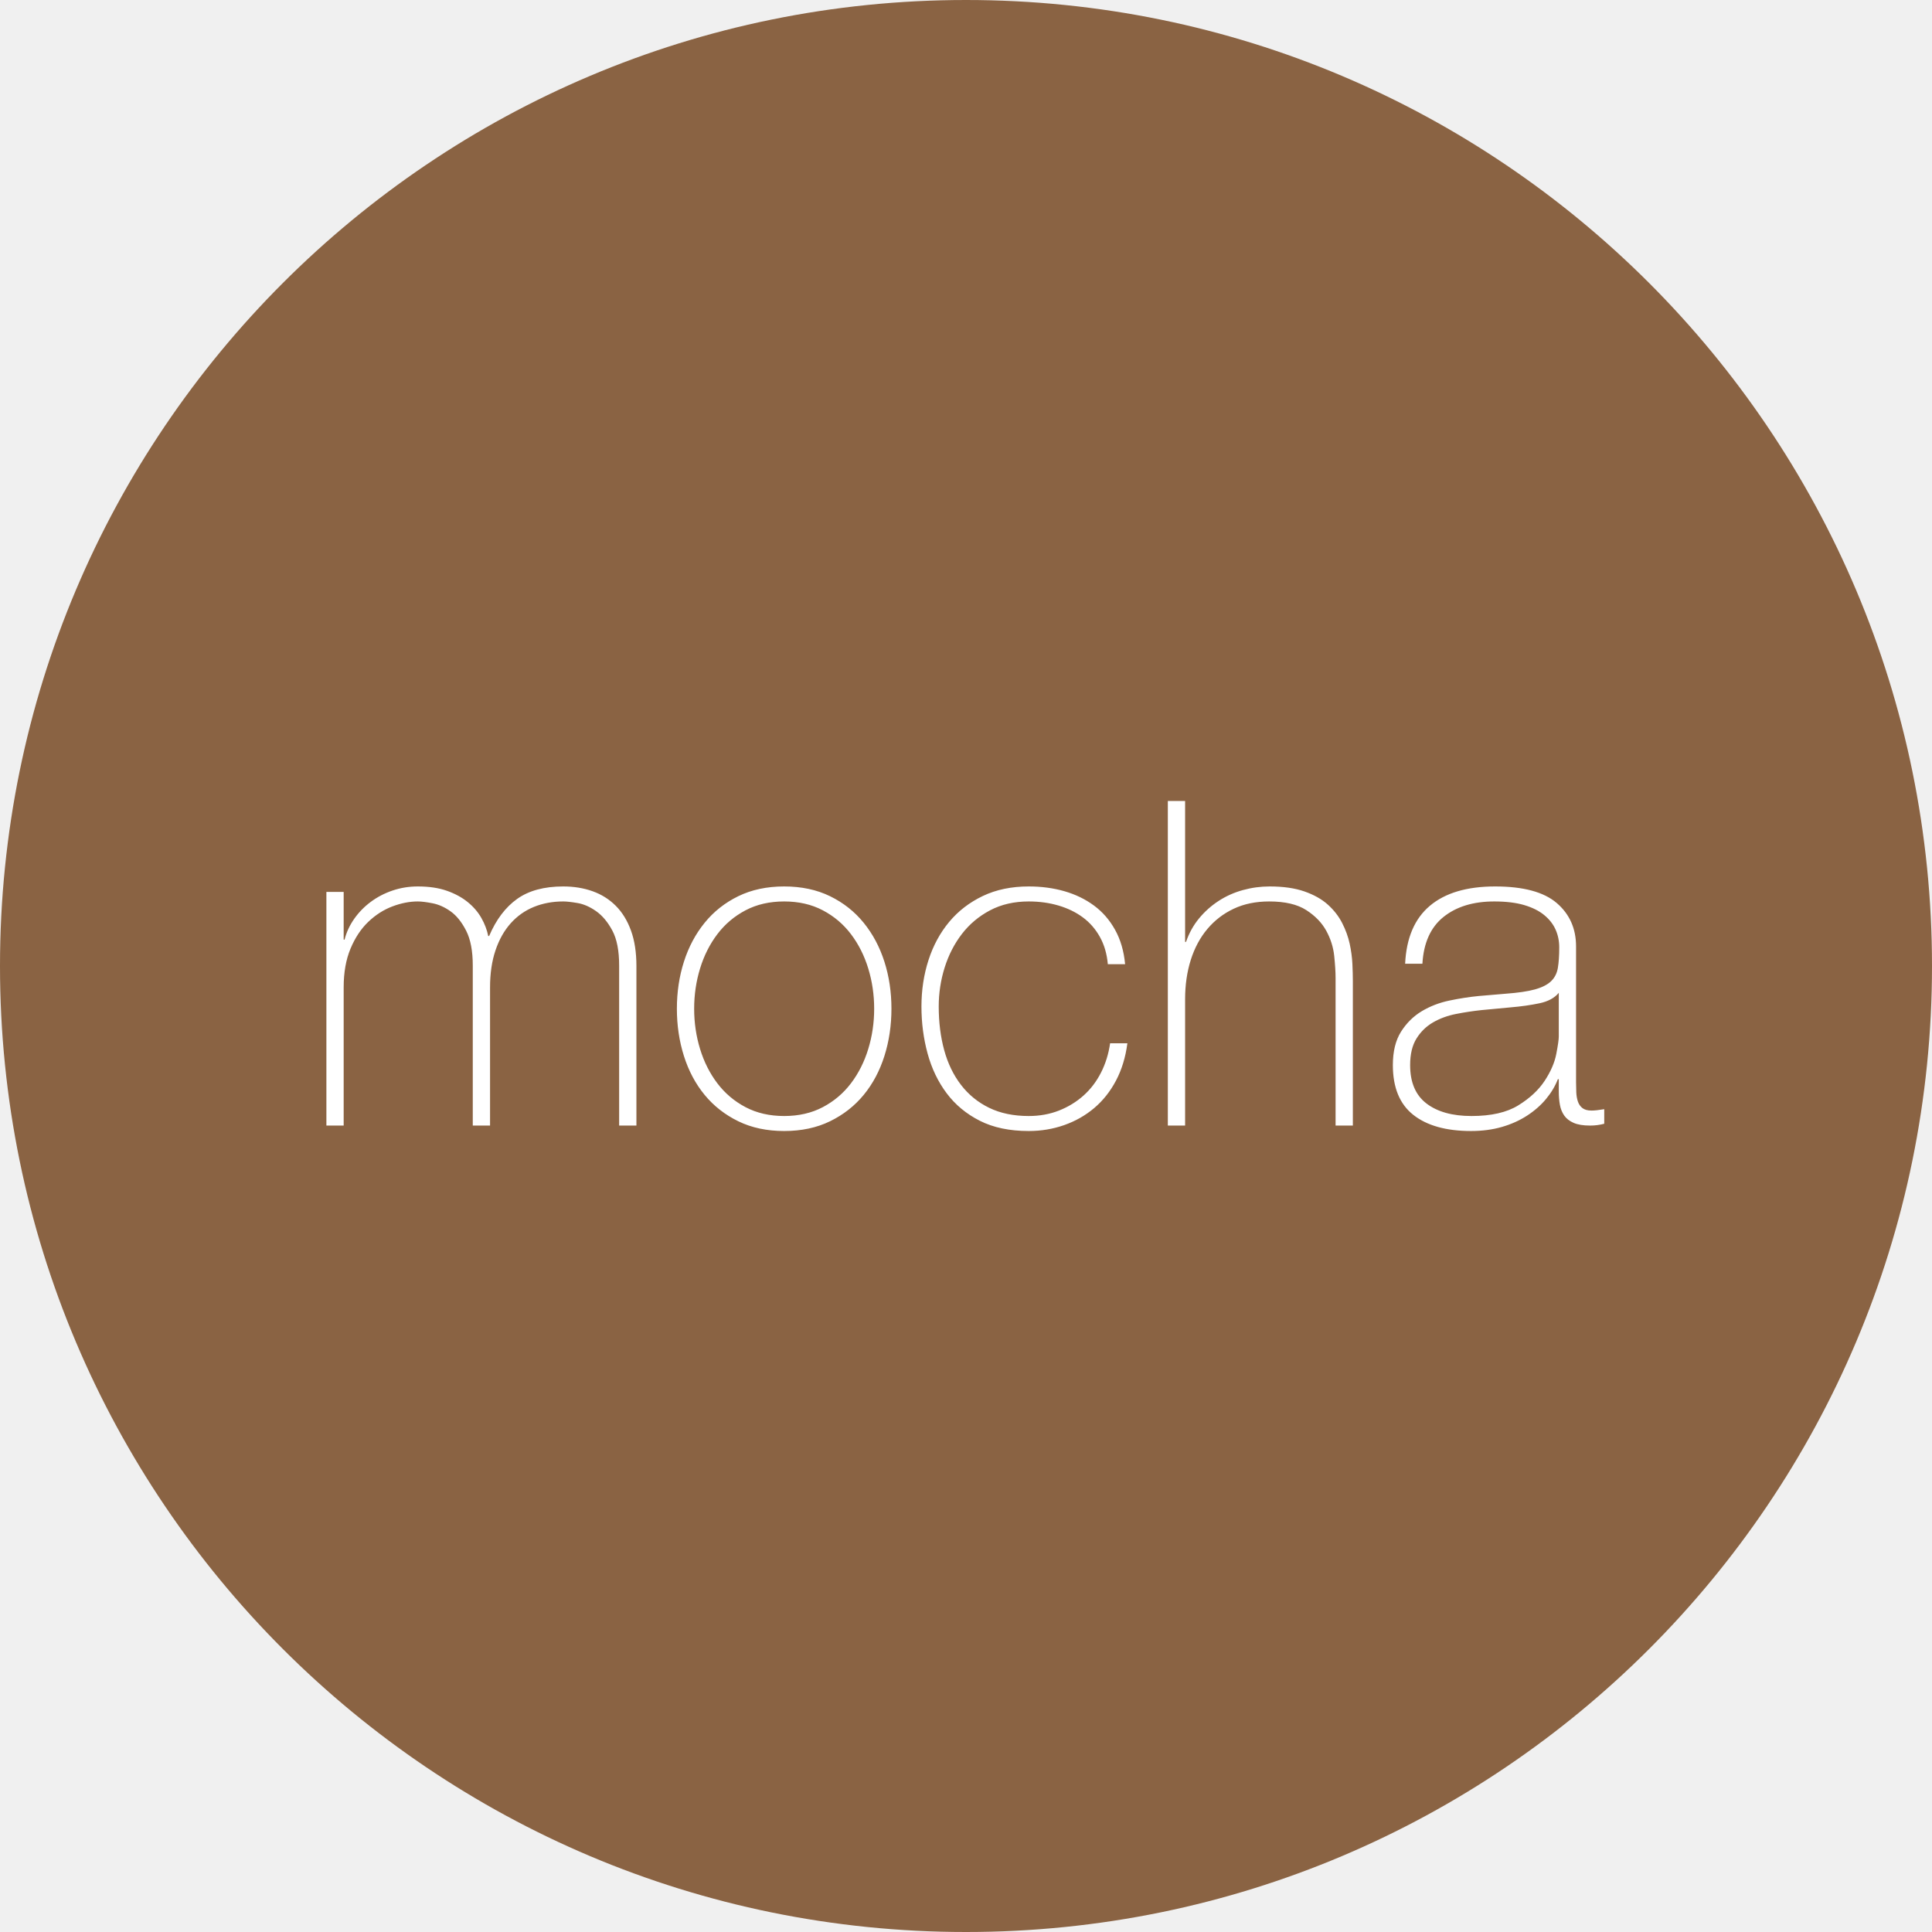
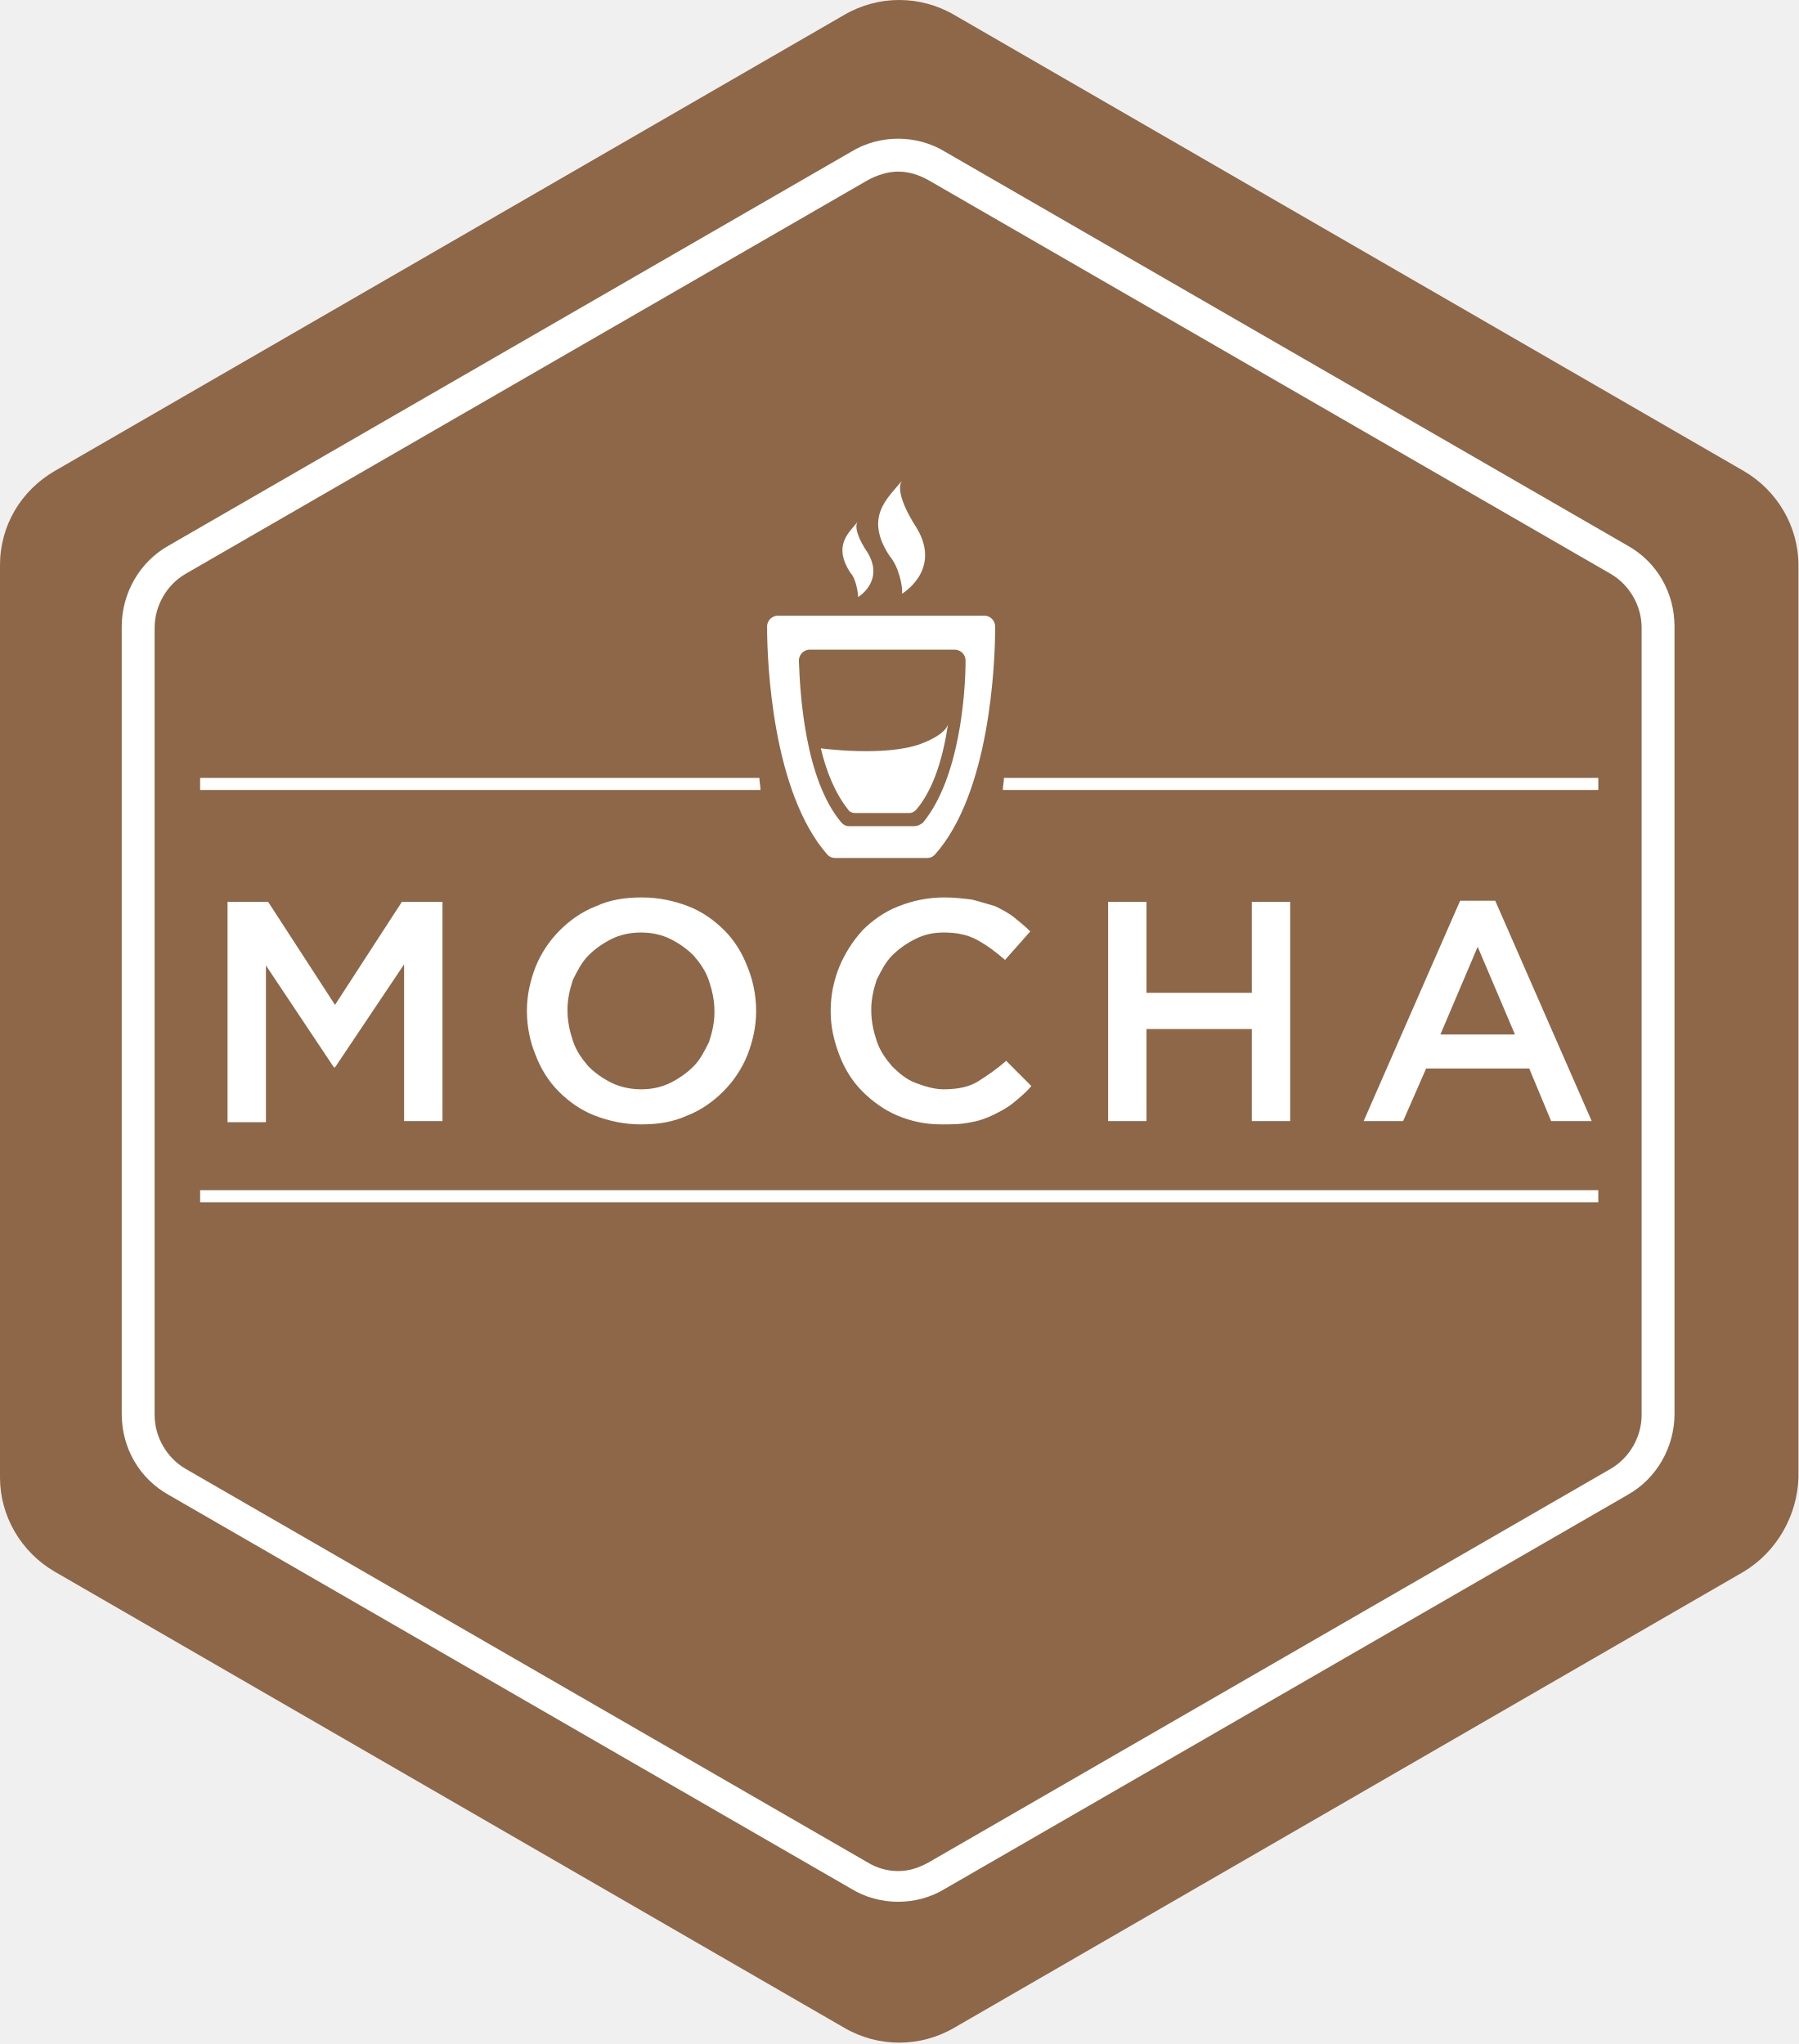
- <svg xmlns="http://www.w3.org/2000/svg" width="256px" height="256px" viewBox="0 0 256 256" version="1.1" preserveAspectRatio="xMidYMid">
+ <svg xmlns="http://www.w3.org/2000/svg" width="256px" height="291px" viewBox="0 0 256 291" version="1.1" preserveAspectRatio="xMidYMid">
  <g>
-     <circle fill="#8A6343" cx="128" cy="128" r="128" />
-     <path d="M43.249,118.182 L45.538,118.182 L45.538,124.506 L45.658,124.506 C45.899,123.543 46.321,122.629 46.923,121.766 C47.526,120.902 48.259,120.149 49.122,119.507 C49.985,118.864 50.949,118.362 52.013,118.001 C53.077,117.64 54.192,117.459 55.356,117.459 C56.842,117.459 58.127,117.65 59.211,118.031 C60.296,118.413 61.219,118.915 61.982,119.537 C62.745,120.159 63.347,120.862 63.789,121.645 C64.231,122.428 64.532,123.221 64.693,124.024 L64.813,124.024 C65.737,121.856 66.972,120.22 68.518,119.115 C70.064,118.011 72.102,117.459 74.632,117.459 C76.037,117.459 77.332,117.67 78.517,118.091 C79.701,118.513 80.725,119.155 81.589,120.019 C82.452,120.882 83.125,121.976 83.607,123.302 C84.088,124.627 84.329,126.193 84.329,128 L84.329,149.143 L82.04,149.143 L82.04,127.94 C82.04,125.972 81.739,124.426 81.137,123.302 C80.535,122.177 79.822,121.324 78.999,120.742 C78.175,120.159 77.352,119.798 76.529,119.657 C75.706,119.517 75.073,119.447 74.632,119.447 C73.226,119.447 71.931,119.688 70.746,120.169 C69.562,120.651 68.538,121.374 67.674,122.338 C66.811,123.302 66.138,124.496 65.656,125.922 C65.175,127.347 64.934,128.984 64.934,130.831 L64.934,149.143 L62.645,149.143 L62.645,127.94 C62.645,126.012 62.354,124.476 61.771,123.332 C61.189,122.187 60.506,121.334 59.723,120.772 C58.94,120.21 58.137,119.848 57.314,119.688 C56.491,119.527 55.838,119.447 55.356,119.447 C54.272,119.447 53.148,119.667 51.983,120.109 C50.819,120.551 49.754,121.234 48.791,122.157 C47.827,123.081 47.044,124.265 46.441,125.711 C45.839,127.157 45.538,128.863 45.538,130.831 L45.538,149.143 L43.249,149.143 L43.249,118.182 Z M89.69,133.662 C89.69,131.453 90.002,129.375 90.624,127.428 C91.246,125.48 92.16,123.763 93.365,122.278 C94.569,120.792 96.055,119.617 97.822,118.754 C99.589,117.891 101.617,117.459 103.906,117.459 C106.195,117.459 108.223,117.891 109.99,118.754 C111.757,119.617 113.242,120.792 114.447,122.278 C115.652,123.763 116.565,125.48 117.188,127.428 C117.81,129.375 118.121,131.453 118.121,133.662 C118.121,135.871 117.81,137.959 117.188,139.927 C116.565,141.894 115.652,143.611 114.447,145.077 C113.242,146.542 111.757,147.707 109.99,148.57 C108.223,149.434 106.195,149.865 103.906,149.865 C101.617,149.865 99.589,149.434 97.822,148.57 C96.055,147.707 94.569,146.542 93.365,145.077 C92.16,143.611 91.246,141.894 90.624,139.927 C90.002,137.959 89.69,135.871 89.69,133.662 L89.69,133.662 Z M91.979,133.662 C91.979,135.509 92.24,137.286 92.762,138.993 C93.284,140.7 94.047,142.216 95.051,143.541 C96.055,144.866 97.3,145.92 98.786,146.703 C100.272,147.486 101.978,147.878 103.906,147.878 C105.833,147.878 107.54,147.486 109.026,146.703 C110.512,145.92 111.757,144.866 112.76,143.541 C113.764,142.216 114.527,140.7 115.049,138.993 C115.571,137.286 115.832,135.509 115.832,133.662 C115.832,131.815 115.571,130.038 115.049,128.331 C114.527,126.625 113.764,125.109 112.76,123.784 C111.757,122.458 110.512,121.404 109.026,120.621 C107.54,119.838 105.833,119.447 103.906,119.447 C101.978,119.447 100.272,119.838 98.786,120.621 C97.3,121.404 96.055,122.458 95.051,123.784 C94.047,125.109 93.284,126.625 92.762,128.331 C92.24,130.038 91.979,131.815 91.979,133.662 L91.979,133.662 Z M146.793,127.759 C146.673,126.394 146.322,125.189 145.739,124.145 C145.157,123.101 144.404,122.237 143.48,121.555 C142.557,120.872 141.483,120.35 140.258,119.989 C139.033,119.627 137.718,119.447 136.312,119.447 C134.385,119.447 132.678,119.838 131.192,120.621 C129.707,121.404 128.462,122.448 127.458,123.753 C126.454,125.059 125.691,126.544 125.169,128.211 C124.647,129.877 124.386,131.594 124.386,133.361 C124.386,135.449 124.627,137.377 125.109,139.144 C125.591,140.91 126.333,142.446 127.337,143.752 C128.341,145.057 129.586,146.071 131.072,146.793 C132.558,147.516 134.305,147.878 136.312,147.878 C137.758,147.878 139.093,147.637 140.318,147.155 C141.543,146.673 142.627,146.01 143.571,145.167 C144.515,144.324 145.288,143.31 145.89,142.125 C146.492,140.941 146.894,139.645 147.095,138.24 L149.384,138.24 C149.143,140.087 148.641,141.734 147.878,143.179 C147.115,144.625 146.151,145.84 144.986,146.824 C143.822,147.807 142.497,148.56 141.011,149.082 C139.525,149.604 137.959,149.865 136.312,149.865 C133.783,149.865 131.624,149.414 129.837,148.51 C128.05,147.607 126.584,146.392 125.44,144.866 C124.296,143.34 123.452,141.583 122.91,139.595 C122.368,137.608 122.097,135.529 122.097,133.361 C122.097,131.192 122.408,129.144 123.031,127.217 C123.653,125.289 124.567,123.603 125.771,122.157 C126.976,120.712 128.462,119.567 130.229,118.724 C131.996,117.88 134.024,117.459 136.312,117.459 C137.999,117.459 139.575,117.67 141.041,118.091 C142.507,118.513 143.812,119.145 144.956,119.989 C146.101,120.832 147.034,121.906 147.757,123.211 C148.48,124.516 148.922,126.032 149.082,127.759 L146.793,127.759 Z M157.033,106.135 L157.033,124.808 L157.154,124.808 C157.555,123.643 158.128,122.609 158.871,121.705 C159.613,120.802 160.477,120.029 161.461,119.386 C162.445,118.744 163.519,118.262 164.683,117.941 C165.848,117.619 167.032,117.459 168.237,117.459 C170.044,117.459 171.58,117.68 172.845,118.121 C174.11,118.563 175.144,119.145 175.947,119.868 C176.75,120.591 177.383,121.404 177.845,122.308 C178.307,123.211 178.638,124.125 178.839,125.048 C179.039,125.972 179.16,126.866 179.2,127.729 C179.24,128.592 179.26,129.345 179.26,129.988 L179.26,149.143 L176.971,149.143 L176.971,129.566 C176.971,128.803 176.911,127.839 176.791,126.675 C176.67,125.51 176.319,124.396 175.736,123.332 C175.154,122.268 174.271,121.354 173.086,120.591 C171.901,119.828 170.265,119.447 168.177,119.447 C166.41,119.447 164.844,119.768 163.479,120.41 C162.113,121.053 160.949,121.946 159.985,123.091 C159.021,124.235 158.288,125.601 157.786,127.187 C157.284,128.773 157.033,130.51 157.033,132.397 L157.033,149.143 L154.744,149.143 L154.744,106.135 L157.033,106.135 Z M206.547,142.999 L206.426,142.999 C206.065,143.922 205.543,144.796 204.86,145.619 C204.178,146.442 203.344,147.175 202.36,147.817 C201.377,148.46 200.262,148.962 199.017,149.323 C197.773,149.685 196.407,149.865 194.921,149.865 C191.629,149.865 189.079,149.153 187.272,147.727 C185.464,146.301 184.561,144.103 184.561,141.131 C184.561,139.324 184.922,137.848 185.645,136.704 C186.368,135.56 187.282,134.656 188.386,133.993 C189.49,133.331 190.715,132.859 192.06,132.578 C193.405,132.297 194.701,132.096 195.945,131.976 L199.499,131.674 C201.146,131.554 202.441,131.363 203.384,131.102 C204.328,130.841 205.041,130.48 205.523,130.018 C206.005,129.556 206.306,128.964 206.426,128.241 C206.547,127.518 206.607,126.615 206.607,125.53 C206.607,124.687 206.446,123.904 206.125,123.181 C205.804,122.458 205.302,121.816 204.619,121.254 C203.937,120.691 203.053,120.25 201.969,119.928 C200.885,119.607 199.56,119.447 197.993,119.447 C195.223,119.447 192.984,120.129 191.277,121.495 C189.571,122.86 188.637,124.928 188.476,127.699 L186.187,127.699 C186.348,124.285 187.442,121.725 189.47,120.019 C191.498,118.312 194.379,117.459 198.114,117.459 C201.848,117.459 204.569,118.192 206.276,119.657 C207.982,121.123 208.836,123.041 208.836,125.41 L208.836,143.42 C208.836,143.862 208.846,144.304 208.866,144.745 C208.886,145.187 208.956,145.589 209.077,145.95 C209.197,146.312 209.398,146.603 209.679,146.824 C209.96,147.044 210.362,147.155 210.884,147.155 C211.285,147.155 211.848,147.095 212.57,146.974 L212.57,148.902 C211.968,149.062 211.346,149.143 210.703,149.143 C209.779,149.143 209.047,149.022 208.504,148.781 C207.962,148.54 207.551,148.219 207.27,147.817 C206.989,147.416 206.798,146.944 206.697,146.402 C206.597,145.86 206.547,145.267 206.547,144.625 L206.547,142.999 Z M206.547,131.554 C205.985,132.237 205.131,132.698 203.987,132.939 C202.842,133.18 201.567,133.361 200.162,133.481 L196.307,133.843 C195.182,133.963 194.058,134.134 192.934,134.355 C191.809,134.576 190.795,134.947 189.892,135.469 C188.988,135.991 188.255,136.704 187.693,137.608 C187.131,138.511 186.85,139.686 186.85,141.131 C186.85,143.42 187.573,145.117 189.018,146.221 C190.464,147.325 192.452,147.878 194.982,147.878 C197.592,147.878 199.66,147.406 201.186,146.462 C202.712,145.518 203.876,144.434 204.68,143.209 C205.483,141.985 205.995,140.8 206.216,139.656 C206.436,138.511 206.547,137.738 206.547,137.336 L206.547,131.554 Z" fill="#FFFFFF" />
+     <path d="M248.195,223.766 L135.805,288.703 C130.966,291.512 125.034,291.512 120.195,288.703 L7.805,223.766 C2.966,220.956 0,215.805 0,210.342 L0,80.468 C0,74.849 2.966,69.854 7.805,67.044 L120.195,2.107 C125.034,-0.702 130.966,-0.702 135.805,2.107 L248.195,67.044 C253.034,69.854 256,75.005 256,80.468 L256,210.342 C255.844,215.805 252.878,220.956 248.195,223.766 L248.195,223.766 Z" fill="#8D6748" />
+     <path d="M127.844,19.747 C125.503,19.747 123.161,20.371 121.132,21.62 L24.039,77.659 C19.824,80.001 17.327,84.527 17.327,89.21 L17.327,201.288 C17.327,206.127 19.824,210.498 24.039,212.84 L121.132,268.879 C123.161,270.128 125.503,270.752 127.844,270.752 C130.185,270.752 132.527,270.128 134.556,268.879 L231.649,212.84 C235.864,210.498 238.361,205.971 238.361,201.289 L238.361,89.21 C238.361,84.371 235.864,80.001 231.649,77.659 L134.556,21.62 C132.527,20.371 130.185,19.747 127.844,19.747 L127.844,19.747 Z M127.844,24.43 L127.844,24.43 C129.405,24.43 130.81,24.898 132.215,25.679 L229.307,81.718 C231.961,83.279 233.678,86.245 233.678,89.367 L233.678,201.445 C233.678,204.567 231.961,207.532 229.307,209.093 L132.215,265.132 C130.81,265.913 129.405,266.381 127.844,266.381 C126.283,266.381 124.722,265.913 123.473,265.132 L26.381,209.093 C23.727,207.532 22.01,204.567 22.01,201.445 L22.01,89.367 C22.01,86.245 23.727,83.279 26.381,81.718 L123.473,25.679 C124.878,24.898 126.439,24.43 127.844,24.43 L127.844,24.43 Z M118.868,122.147 L131.98,122.147 C132.449,122.147 132.761,121.99 133.073,121.678 C140.878,112.937 141.659,94.673 141.659,89.21 C141.659,88.43 141.034,87.649 140.098,87.649 L125.424,87.649 L110.751,87.649 C109.971,87.649 109.19,88.273 109.19,89.21 C109.19,94.517 109.971,112.781 117.776,121.678 C118.088,121.99 118.4,122.147 118.868,122.147 Z M115.278,92.488 L125.58,92.488 L135.883,92.488 C136.663,92.488 137.444,93.112 137.444,94.049 C137.444,98.42 136.663,110.751 131.356,117.151 C130.888,117.464 130.576,117.62 130.107,117.62 L120.898,117.62 C120.429,117.62 120.117,117.464 119.805,117.151 C114.497,110.908 113.873,98.42 113.717,94.049 C113.717,93.269 114.341,92.488 115.278,92.488 Z M128.39,84.527 C128.39,84.527 134.01,81.249 130.575,75.317 C128.546,72.195 127.61,69.542 128.39,68.449 C126.361,70.947 122.927,73.6 126.673,79.22 C127.922,80.625 128.546,83.59 128.39,84.527 Z M122.146,84.995 C122.146,84.995 125.892,82.81 123.551,78.751 C122.146,76.722 121.522,74.849 122.146,74.224 C120.741,75.941 118.556,77.658 121.053,81.561 C121.834,82.341 122.146,84.371 122.146,84.995 Z M121.678,115.747 L129.483,115.747 C129.795,115.747 130.107,115.591 130.419,115.279 C133.073,112.157 134.322,107.318 134.946,103.103 C134.946,103.103 134.79,104.508 131.044,105.913 C125.893,107.786 116.839,106.537 116.839,106.537 C117.619,109.815 118.868,112.937 120.741,115.279 C120.897,115.591 121.366,115.747 121.678,115.747 Z M62.985,159.61 L62.985,128.391 L57.209,128.391 L47.687,143.064 L38.165,128.391 L32.39,128.391 L32.39,159.766 L37.853,159.766 L37.853,137.444 L47.531,151.961 L47.687,151.961 L57.522,137.288 L57.522,159.61 L62.985,159.61 Z M97.952,129.015 C95.922,128.234 93.737,127.766 91.396,127.766 C89.054,127.766 86.869,128.078 84.839,129.015 C82.81,129.795 81.093,131.044 79.688,132.449 C78.127,134.01 77.035,135.727 76.254,137.6 C75.474,139.629 75.005,141.658 75.005,143.844 L75.005,144 C75.005,146.185 75.474,148.371 76.254,150.244 C77.035,152.273 78.127,153.99 79.532,155.395 C80.937,156.8 82.654,158.049 84.683,158.829 C86.713,159.61 88.898,160.078 91.239,160.078 C93.581,160.078 95.766,159.766 97.796,158.829 C99.825,158.049 101.542,156.8 102.947,155.395 C104.508,153.834 105.6,152.117 106.381,150.244 C107.161,148.215 107.63,146.185 107.63,144 L107.63,143.844 C107.63,141.658 107.161,139.473 106.381,137.6 C105.6,135.571 104.508,133.854 103.103,132.449 C101.698,131.044 99.981,129.795 97.952,129.015 Z M101.698,144.156 C101.698,145.561 101.386,146.966 100.917,148.371 C100.293,149.619 99.669,150.868 98.732,151.805 C97.796,152.741 96.703,153.522 95.454,154.146 C94.205,154.771 92.8,155.083 91.239,155.083 C89.835,155.083 88.274,154.771 87.025,154.146 C85.776,153.522 84.683,152.741 83.747,151.805 C82.81,150.712 82.03,149.619 81.561,148.215 C81.093,146.81 80.781,145.405 80.781,143.844 L80.781,143.688 C80.781,142.283 81.093,140.878 81.561,139.473 C82.186,138.224 82.81,136.976 83.747,136.039 C84.683,135.102 85.776,134.322 87.025,133.697 C88.274,133.073 89.678,132.761 91.239,132.761 C92.8,132.761 94.205,133.073 95.454,133.697 C96.703,134.322 97.796,135.102 98.732,136.039 C99.669,137.132 100.449,138.224 100.917,139.629 C101.386,141.034 101.698,142.439 101.698,144 L101.698,144.156 Z M124.8,139.473 C125.424,138.224 126.049,136.975 126.985,136.039 C127.922,135.102 129.015,134.322 130.263,133.697 C131.512,133.073 132.761,132.761 134.322,132.761 C136.195,132.761 137.756,133.073 139.161,133.853 C140.566,134.634 141.815,135.571 143.063,136.663 L146.654,132.605 C145.873,131.824 145.093,131.2 144.312,130.575 C143.532,129.951 142.595,129.483 141.659,129.014 C140.566,128.702 139.629,128.39 138.38,128.078 C137.132,127.922 135.883,127.766 134.478,127.766 C131.98,127.766 129.951,128.234 127.922,129.014 C125.893,129.795 124.176,131.044 122.771,132.449 C121.366,134.01 120.273,135.727 119.493,137.6 C118.712,139.473 118.244,141.658 118.244,143.844 L118.244,144 C118.244,146.185 118.712,148.214 119.493,150.244 C120.273,152.273 121.366,153.99 122.771,155.395 C124.176,156.8 125.893,158.049 127.766,158.829 C129.639,159.61 131.668,160.078 134.01,160.078 C135.415,160.078 136.819,160.078 138.224,159.766 C139.317,159.61 140.566,159.141 141.502,158.673 C142.439,158.205 143.376,157.736 144.312,156.956 C145.249,156.175 146.029,155.551 146.81,154.614 L143.22,151.024 C141.815,152.273 140.41,153.21 139.161,153.99 C137.912,154.771 136.195,155.083 134.322,155.083 C132.917,155.083 131.512,154.614 130.263,154.146 C129.015,153.678 127.922,152.741 126.985,151.805 C126.049,150.712 125.268,149.619 124.8,148.214 C124.332,146.81 124.019,145.405 124.019,143.844 L124.019,143.688 C124.019,142.283 124.332,140.878 124.8,139.473 Z M157.737,128.391 L157.737,159.61 L163.2,159.61 L163.2,146.498 L178.186,146.498 L178.186,159.61 L183.649,159.61 L183.649,128.391 L178.186,128.391 L178.186,141.347 L163.2,141.347 L163.2,128.391 L157.737,128.391 Z M217.678,152.118 L220.8,159.611 L226.575,159.611 L212.839,128.234 L207.843,128.234 L194.107,159.611 L199.726,159.611 L203.004,152.118 L217.678,152.118 Z M210.341,134.791 L215.648,147.279 L205.034,147.279 L210.341,134.791 Z M28.488,171.161 L227.512,171.161 L227.512,169.444 L28.488,169.444 L28.488,171.161 Z M142.907,110.751 C142.907,111.376 142.751,111.844 142.751,112.469 L227.512,112.469 L227.512,110.751 L142.907,110.751 Z M108.097,110.751 L28.488,110.751 L28.488,112.469 L108.254,112.469 C108.254,111.844 108.097,111.376 108.097,110.751 Z" fill="#FFFFFF" />
  </g>
</svg>
